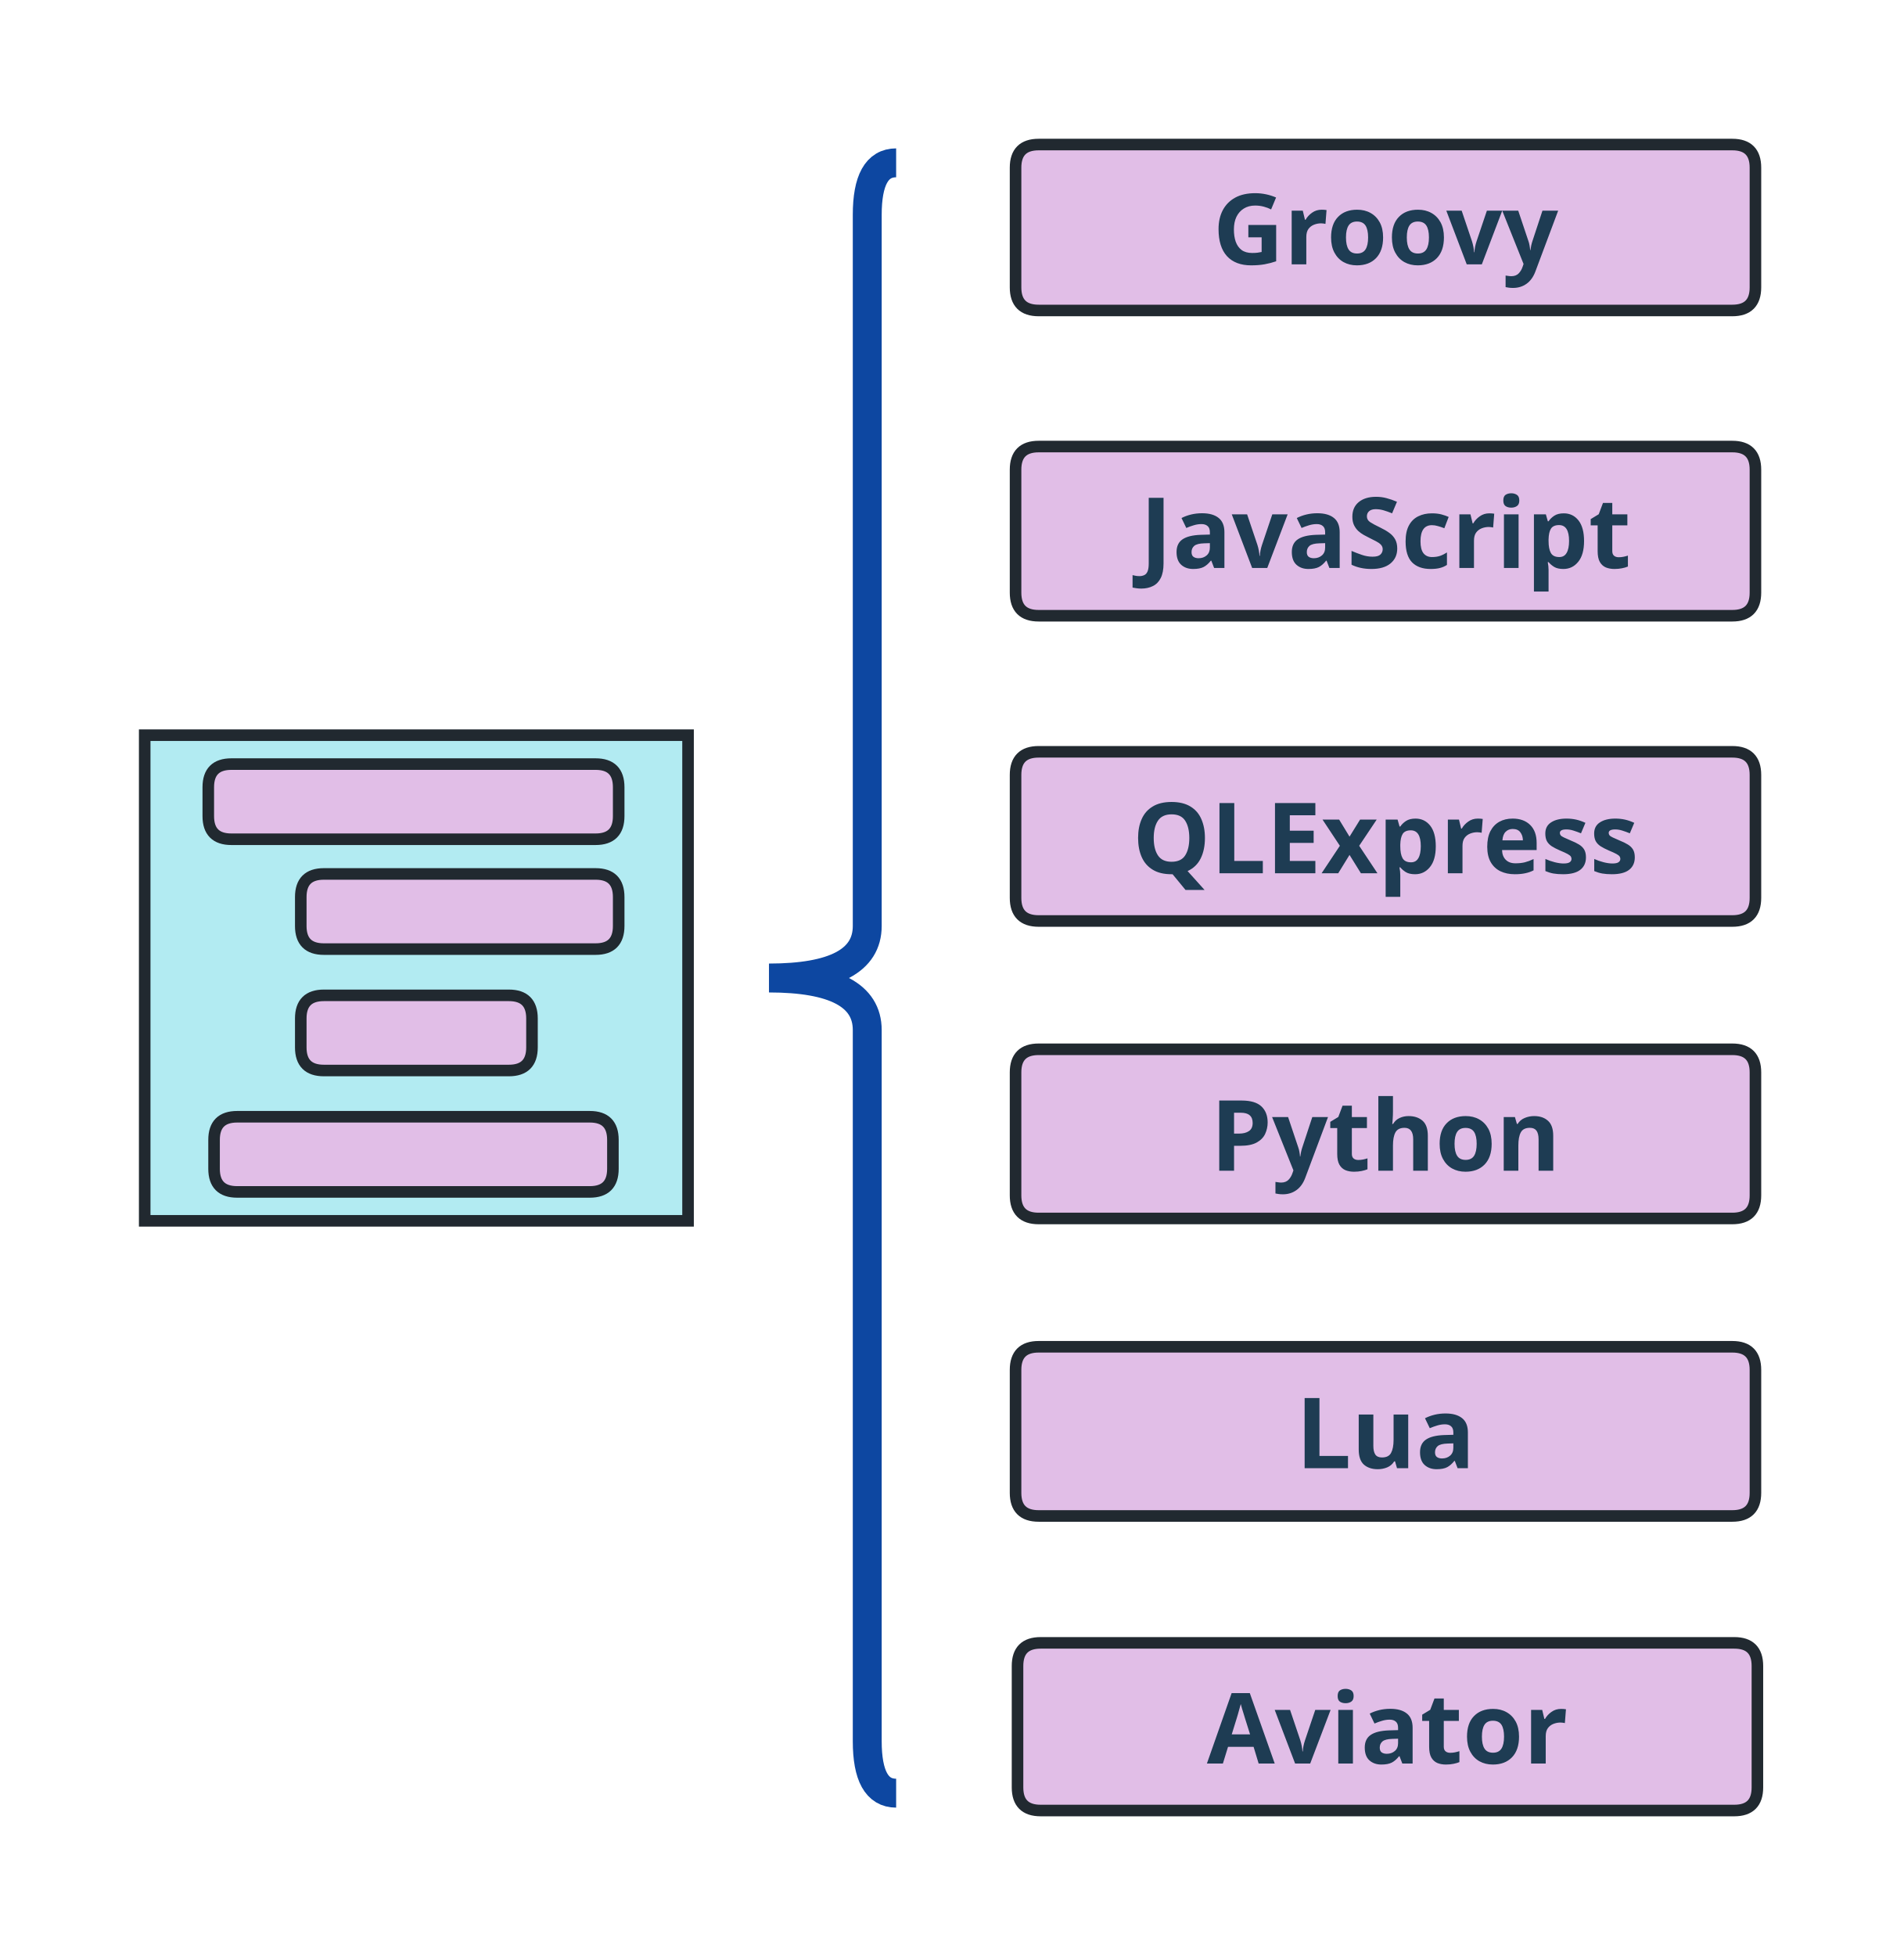
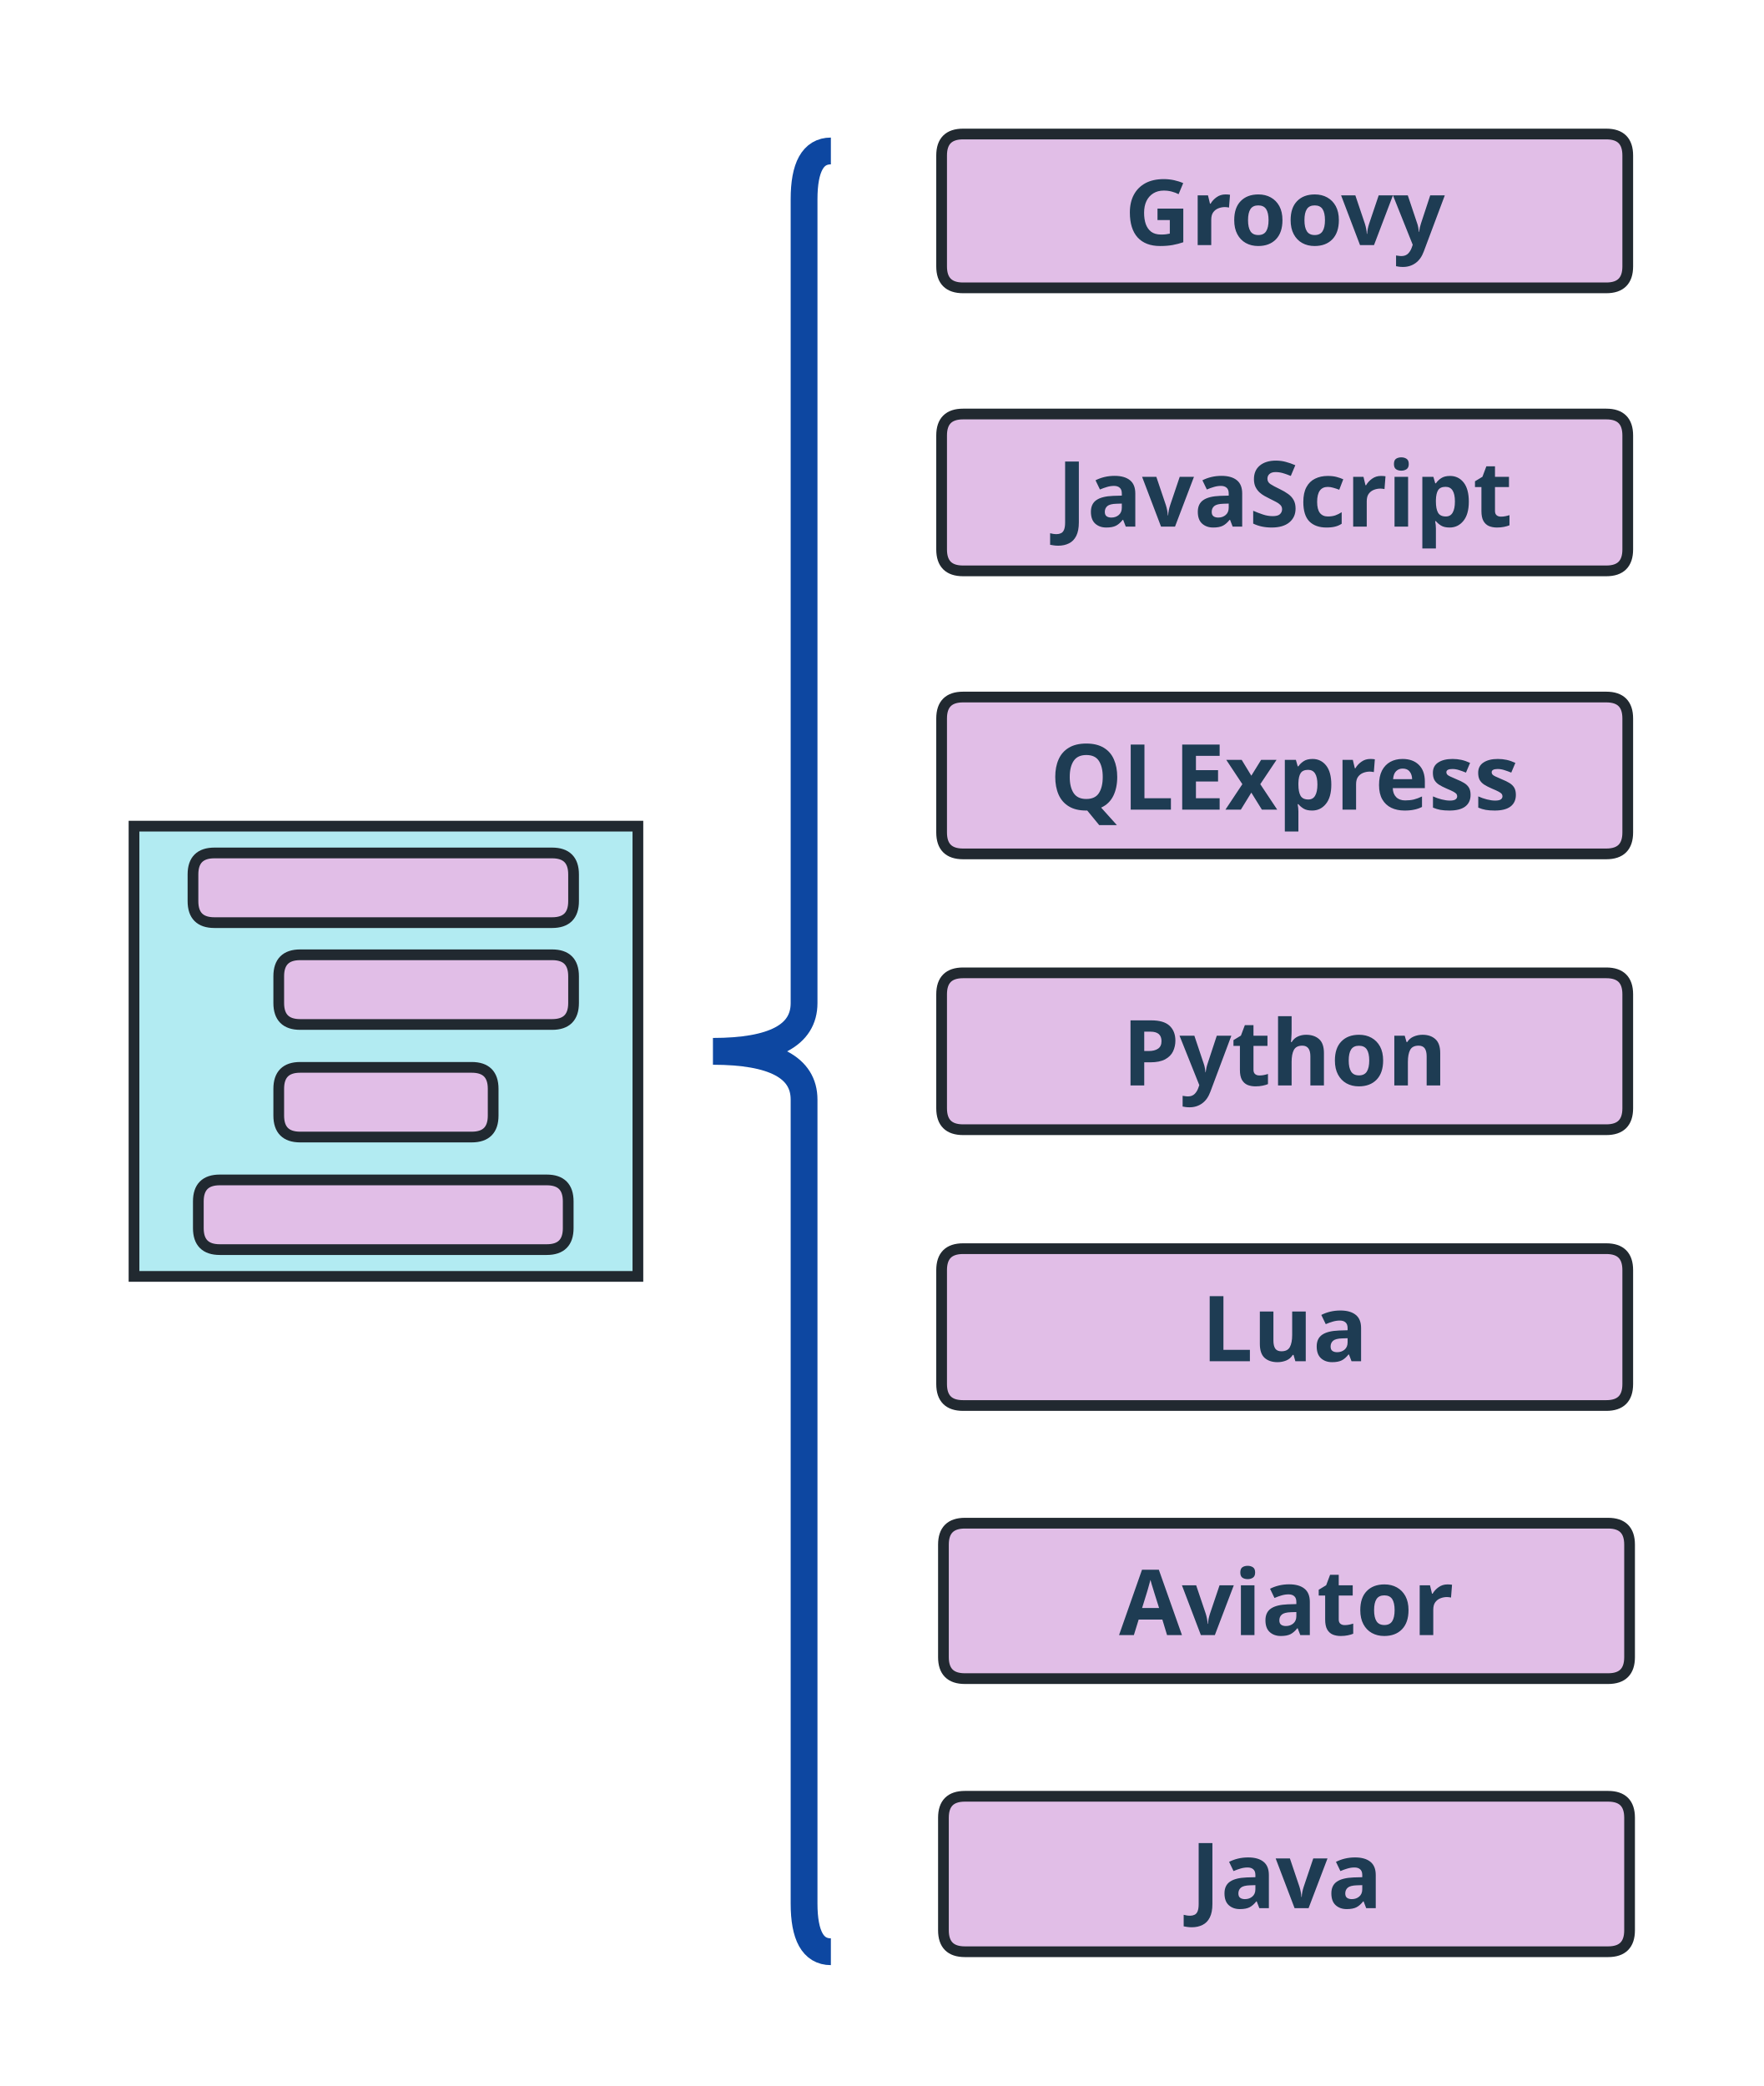
- <svg xmlns="http://www.w3.org/2000/svg" id="SvgjsSvg1069" width="329.362" height="338.327" version="1.1">
-   <defs id="SvgjsDefs1070" />
-   <g id="SvgjsG1071" transform="translate(25.03385,127.1641)">
-     <path id="SvgjsPath1072" d="M 0 0L 94 0L 94 84L 0 84Z" stroke="rgba(33,41,48,1)" stroke-width="2" fill-opacity="1" fill="#b2ebf2" />
-     <g id="SvgjsG1073">
-       <text id="SvgjsText1074" font-family="微软雅黑" text-anchor="middle" font-size="13px" width="74px" fill="#323232" font-weight="400" align="middle" lineHeight="125%" anchor="middle" family="微软雅黑" size="13px" weight="400" font-style="" opacity="1" y="31.375" transform="rotate(0)" />
+ <svg xmlns="http://www.w3.org/2000/svg" id="SvgjsSvg1006" width="329" height="389.164" version="1.1">
+   <defs id="SvgjsDefs1007">
+     <pattern patternUnits="userSpaceOnUse" id="pattern_mark_0" width="300" height="300">
+       <text x="150" y="100" fill="rgba(229,229,229,0.8)" font-size="18" transform="rotate(-45, 150, 150)" style="dominant-baseline: middle; text-anchor: middle;" />
+     </pattern>
+     <pattern patternUnits="userSpaceOnUse" id="pattern_mark_1" width="300" height="300">
+       <text x="150" y="200" fill="rgba(229,229,229,0.8)" font-size="18" transform="rotate(-45, 150, 150)" style="dominant-baseline: middle; text-anchor: middle;" />
+     </pattern>
+   </defs>
+   <rect id="svgbackgroundid" width="329" height="389.164" fill="transparent" />
+   <rect id="SvgjsRect1009" width="329" height="389.164" fill="url(#pattern_mark_0)" />
+   <rect id="SvgjsRect1010" width="329" height="389.164" fill="url(#pattern_mark_1)" />
+   <g id="SvgjsG1011" transform="translate(25,154.1267)">
+     <path id="SvgjsPath1012" d="M 0 0L 94 0L 94 84L 0 84Z" stroke="rgba(33,41,48,1)" stroke-width="2" fill-opacity="1" fill="#b2ebf2" />
+     <g id="SvgjsG1013">
+       <text id="SvgjsText1014" font-family="微软雅黑" text-anchor="middle" font-size="13px" width="74px" fill="#323232" font-weight="400" align="middle" lineHeight="125%" anchor="middle" family="微软雅黑" size="13px" weight="400" font-style="" opacity="1" y="31.375" transform="rotate(0)" />
    </g>
  </g>
-   <g id="SvgjsG1075" transform="translate(36.03385,132.1641)">
-     <path id="SvgjsPath1076" d="M 0 4Q 0 0 4 0L 67 0Q 71 0 71 4L 71 9Q 71 13 67 13L 4 13Q 0 13 0 9Z" stroke="rgba(33,41,48,1)" stroke-width="2" fill-opacity="1" fill="#e1bee7" />
-     <g id="SvgjsG1077">
-       <text id="SvgjsText1078" font-family="微软雅黑" text-anchor="middle" font-size="13px" width="51px" fill="#323232" font-weight="400" align="middle" lineHeight="125%" anchor="middle" family="微软雅黑" size="13px" weight="400" font-style="" opacity="1" y="-4.125" transform="rotate(0)" />
+   <g id="SvgjsG1015" transform="translate(36,159.1267)">
+     <path id="SvgjsPath1016" d="M 0 4Q 0 0 4 0L 67 0Q 71 0 71 4L 71 9Q 71 13 67 13L 4 13Q 0 13 0 9Z" stroke="rgba(33,41,48,1)" stroke-width="2" fill-opacity="1" fill="#e1bee7" />
+     <g id="SvgjsG1017">
+       <text id="SvgjsText1018" font-family="微软雅黑" text-anchor="middle" font-size="13px" width="51px" fill="#323232" font-weight="400" align="middle" lineHeight="125%" anchor="middle" family="微软雅黑" size="13px" weight="400" font-style="" opacity="1" y="-4.125" transform="rotate(0)" />
    </g>
  </g>
-   <g id="SvgjsG1079" transform="translate(52.03385,151.1641)">
-     <path id="SvgjsPath1080" d="M 0 4Q 0 0 4 0L 51 0Q 55 0 55 4L 55 9Q 55 13 51 13L 4 13Q 0 13 0 9Z" stroke="rgba(33,41,48,1)" stroke-width="2" fill-opacity="1" fill="#e1bee7" />
-     <g id="SvgjsG1081">
-       <text id="SvgjsText1082" font-family="微软雅黑" text-anchor="middle" font-size="13px" width="35px" fill="#323232" font-weight="400" align="middle" lineHeight="125%" anchor="middle" family="微软雅黑" size="13px" weight="400" font-style="" opacity="1" y="-4.125" transform="rotate(0)" />
+   <g id="SvgjsG1019" transform="translate(52,178.1267)">
+     <path id="SvgjsPath1020" d="M 0 4Q 0 0 4 0L 51 0Q 55 0 55 4L 55 9Q 55 13 51 13L 4 13Q 0 13 0 9Z" stroke="rgba(33,41,48,1)" stroke-width="2" fill-opacity="1" fill="#e1bee7" />
+     <g id="SvgjsG1021">
+       <text id="SvgjsText1022" font-family="微软雅黑" text-anchor="middle" font-size="13px" width="35px" fill="#323232" font-weight="400" align="middle" lineHeight="125%" anchor="middle" family="微软雅黑" size="13px" weight="400" font-style="" opacity="1" y="-4.125" transform="rotate(0)" />
    </g>
  </g>
-   <g id="SvgjsG1083" transform="translate(52.03385,172.1641)">
-     <path id="SvgjsPath1084" d="M 0 4Q 0 0 4 0L 36 0Q 40 0 40 4L 40 9Q 40 13 36 13L 4 13Q 0 13 0 9Z" stroke="rgba(33,41,48,1)" stroke-width="2" fill-opacity="1" fill="#e1bee7" />
-     <g id="SvgjsG1085">
-       <text id="SvgjsText1086" font-family="微软雅黑" text-anchor="middle" font-size="13px" width="20px" fill="#323232" font-weight="400" align="middle" lineHeight="125%" anchor="middle" family="微软雅黑" size="13px" weight="400" font-style="" opacity="1" y="-4.125" transform="rotate(0)" />
+   <g id="SvgjsG1023" transform="translate(52,199.1267)">
+     <path id="SvgjsPath1024" d="M 0 4Q 0 0 4 0L 36 0Q 40 0 40 4L 40 9Q 40 13 36 13L 4 13Q 0 13 0 9Z" stroke="rgba(33,41,48,1)" stroke-width="2" fill-opacity="1" fill="#e1bee7" />
+     <g id="SvgjsG1025">
+       <text id="SvgjsText1026" font-family="微软雅黑" text-anchor="middle" font-size="13px" width="20px" fill="#323232" font-weight="400" align="middle" lineHeight="125%" anchor="middle" family="微软雅黑" size="13px" weight="400" font-style="" opacity="1" y="-4.125" transform="rotate(0)" />
    </g>
  </g>
-   <g id="SvgjsG1087" transform="translate(37.03385,193.1641)">
-     <path id="SvgjsPath1088" d="M 0 4Q 0 0 4 0L 65 0Q 69 0 69 4L 69 9Q 69 13 65 13L 4 13Q 0 13 0 9Z" stroke="rgba(33,41,48,1)" stroke-width="2" fill-opacity="1" fill="#e1bee7" />
-     <g id="SvgjsG1089">
-       <text id="SvgjsText1090" font-family="微软雅黑" text-anchor="middle" font-size="13px" width="49px" fill="#323232" font-weight="400" align="middle" lineHeight="125%" anchor="middle" family="微软雅黑" size="13px" weight="400" font-style="" opacity="1" y="-4.125" transform="rotate(0)" />
+   <g id="SvgjsG1027" transform="translate(37,220.1267)">
+     <path id="SvgjsPath1028" d="M 0 4Q 0 0 4 0L 65 0Q 69 0 69 4L 69 9Q 69 13 65 13L 4 13Q 0 13 0 9Z" stroke="rgba(33,41,48,1)" stroke-width="2" fill-opacity="1" fill="#e1bee7" />
+     <g id="SvgjsG1029">
+       <text id="SvgjsText1030" font-family="微软雅黑" text-anchor="middle" font-size="13px" width="49px" fill="#323232" font-weight="400" align="middle" lineHeight="125%" anchor="middle" family="微软雅黑" size="13px" weight="400" font-style="" opacity="1" y="-4.125" transform="rotate(0)" />
    </g>
  </g>
-   <g id="SvgjsG1091" transform="translate(105.0339,28.16406)">
-     <path id="SvgjsPath1092" d="M 50 0Q 45 0 45 9L 45 132Q 45 141 28 141Q 45 141 45 150L 45 273Q 45 282 50 282" stroke="rgba(13,71,161,1)" stroke-width="5" fill="none" />
-     <path id="SvgjsPath1093" d="M 0 0L 50 0L 50 282L 0 282Z" stroke="none" fill="none" />
-     <g id="SvgjsG1094">
-       <text id="SvgjsText1095" font-family="微软雅黑" text-anchor="end" font-size="13px" width="23px" fill="#323232" font-weight="400" align="middle" lineHeight="125%" anchor="end" family="微软雅黑" size="13px" weight="400" font-style="" opacity="1" y="130.375" transform="rotate(0)" />
+   <g id="SvgjsG1031" transform="translate(105,28.16406)">
+     <path id="SvgjsPath1032" d="M 50 0Q 45 0 45 9L 45 158.975Q 45 167.975 28 167.975Q 45 167.975 45 176.975L 45 326.95Q 45 335.95 50 335.95" stroke="rgba(13,71,161,1)" stroke-width="5" fill="none" />
+     <path id="SvgjsPath1033" d="M 0 0L 50 0L 50 335.95L 0 335.95Z" stroke="none" fill="none" />
+     <g id="SvgjsG1034">
+       <text id="SvgjsText1035" font-family="微软雅黑" text-anchor="end" font-size="13px" width="23px" fill="#323232" font-weight="400" align="middle" lineHeight="125%" anchor="end" family="微软雅黑" size="13px" weight="400" font-style="" opacity="1" y="157.35" transform="rotate(0)" />
    </g>
  </g>
-   <g id="SvgjsG1096" transform="translate(175.6932,25.00278)">
-     <path id="SvgjsPath1097" d="M 0 4Q 0 0 4 0L 124 0Q 128 0 128 4L 128 24.7Q 128 28.7 124 28.7L 4 28.7Q 0 28.7 0 24.7Z" stroke="rgba(33,41,48,1)" stroke-width="2" fill-opacity="1" fill="#e1bee7" />
-     <g id="SvgjsG1098">
-       <text id="SvgjsText1099" font-family="微软雅黑" text-anchor="middle" font-size="17px" width="108px" fill="#1e3c53" font-weight="700" align="middle" lineHeight="125%" anchor="middle" family="微软雅黑" size="17px" weight="700" font-style="" opacity="1" y="-0.275" transform="rotate(0)">
-         <tspan id="SvgjsTspan1100" dy="21" x="64">
-           <tspan id="SvgjsTspan1101" style="text-decoration:;">Groovy</tspan>
+   <g id="SvgjsG1036" transform="translate(175.6594,25.00278)">
+     <path id="SvgjsPath1037" d="M 0 4Q 0 0 4 0L 124 0Q 128 0 128 4L 128 24.7Q 128 28.7 124 28.7L 4 28.7Q 0 28.7 0 24.7Z" stroke="rgba(33,41,48,1)" stroke-width="2" fill-opacity="1" fill="#e1bee7" />
+     <g id="SvgjsG1038">
+       <text id="SvgjsText1039" font-family="微软雅黑" text-anchor="middle" font-size="17px" width="108px" fill="#1e3c53" font-weight="700" align="middle" lineHeight="125%" anchor="middle" family="微软雅黑" size="17px" weight="700" font-style="" opacity="1" y="-0.275" transform="rotate(0)">
+         <tspan id="SvgjsTspan1040" dy="21" x="64">
+           <tspan id="SvgjsTspan1041" style="text-decoration:;">Groovy</tspan>
        </tspan>
      </text>
    </g>
  </g>
-   <g id="SvgjsG1102" transform="translate(175.6932,77.23981)">
-     <path id="SvgjsPath1103" d="M 0 4Q 0 0 4 0L 124 0Q 128 0 128 4L 128 25.263Q 128 29.263 124 29.263L 4 29.263Q 0 29.263 0 25.263Z" stroke="rgba(33,41,48,1)" stroke-width="2" fill-opacity="1" fill="#e1bee7" />
-     <g id="SvgjsG1104">
-       <text id="SvgjsText1105" font-family="微软雅黑" text-anchor="middle" font-size="17px" width="108px" fill="#1e3c53" font-weight="700" align="middle" lineHeight="125%" anchor="middle" family="微软雅黑" size="17px" weight="700" font-style="" opacity="1" y="0.006" transform="rotate(0)">
-         <tspan id="SvgjsTspan1106" dy="21" x="64">
-           <tspan id="SvgjsTspan1107" style="text-decoration:;">JavaScript</tspan>
+   <g id="SvgjsG1042" transform="translate(175.6594,77.23981)">
+     <path id="SvgjsPath1043" d="M 0 4Q 0 0 4 0L 124 0Q 128 0 128 4L 128 25.263Q 128 29.263 124 29.263L 4 29.263Q 0 29.263 0 25.263Z" stroke="rgba(33,41,48,1)" stroke-width="2" fill-opacity="1" fill="#e1bee7" />
+     <g id="SvgjsG1044">
+       <text id="SvgjsText1045" font-family="微软雅黑" text-anchor="middle" font-size="17px" width="108px" fill="#1e3c53" font-weight="700" align="middle" lineHeight="125%" anchor="middle" family="微软雅黑" size="17px" weight="700" font-style="" opacity="1" y="0.006" transform="rotate(0)">
+         <tspan id="SvgjsTspan1046" dy="21" x="64">
+           <tspan id="SvgjsTspan1047" style="text-decoration:;">JavaScript</tspan>
        </tspan>
      </text>
    </g>
  </g>
-   <g id="SvgjsG1108" transform="translate(175.6932,130.0396)">
-     <path id="SvgjsPath1109" d="M 0 4Q 0 0 4 0L 124 0Q 128 0 128 4L 128 25.263Q 128 29.263 124 29.263L 4 29.263Q 0 29.263 0 25.263Z" stroke="rgba(33,41,48,1)" stroke-width="2" fill-opacity="1" fill="#e1bee7" />
-     <g id="SvgjsG1110">
-       <text id="SvgjsText1111" font-family="微软雅黑" text-anchor="middle" font-size="17px" width="108px" fill="#1e3c53" font-weight="700" align="middle" lineHeight="125%" anchor="middle" family="微软雅黑" size="17px" weight="700" font-style="" opacity="1" y="0.006" transform="rotate(0)">
-         <tspan id="SvgjsTspan1112" dy="21" x="64">
-           <tspan id="SvgjsTspan1113" style="text-decoration:;">QLExpress</tspan>
+   <g id="SvgjsG1048" transform="translate(175.6594,130.0396)">
+     <path id="SvgjsPath1049" d="M 0 4Q 0 0 4 0L 124 0Q 128 0 128 4L 128 25.263Q 128 29.263 124 29.263L 4 29.263Q 0 29.263 0 25.263Z" stroke="rgba(33,41,48,1)" stroke-width="2" fill-opacity="1" fill="#e1bee7" />
+     <g id="SvgjsG1050">
+       <text id="SvgjsText1051" font-family="微软雅黑" text-anchor="middle" font-size="17px" width="108px" fill="#1e3c53" font-weight="700" align="middle" lineHeight="125%" anchor="middle" family="微软雅黑" size="17px" weight="700" font-style="" opacity="1" y="0.006" transform="rotate(0)">
+         <tspan id="SvgjsTspan1052" dy="21" x="64">
+           <tspan id="SvgjsTspan1053" style="text-decoration:;">QLExpress</tspan>
        </tspan>
      </text>
    </g>
  </g>
-   <g id="SvgjsG1114" transform="translate(175.6932,181.4952)">
-     <path id="SvgjsPath1115" d="M 0 4Q 0 0 4 0L 124 0Q 128 0 128 4L 128 25.263Q 128 29.263 124 29.263L 4 29.263Q 0 29.263 0 25.263Z" stroke="rgba(33,41,48,1)" stroke-width="2" fill-opacity="1" fill="#e1bee7" />
-     <g id="SvgjsG1116">
-       <text id="SvgjsText1117" font-family="微软雅黑" text-anchor="middle" font-size="17px" width="108px" fill="#1e3c53" font-weight="700" align="middle" lineHeight="125%" anchor="middle" family="微软雅黑" size="17px" weight="700" font-style="" opacity="1" y="0.006" transform="rotate(0)">
-         <tspan id="SvgjsTspan1118" dy="21" x="64">
-           <tspan id="SvgjsTspan1119" style="text-decoration:;">Python</tspan>
+   <g id="SvgjsG1054" transform="translate(175.6594,181.4952)">
+     <path id="SvgjsPath1055" d="M 0 4Q 0 0 4 0L 124 0Q 128 0 128 4L 128 25.263Q 128 29.263 124 29.263L 4 29.263Q 0 29.263 0 25.263Z" stroke="rgba(33,41,48,1)" stroke-width="2" fill-opacity="1" fill="#e1bee7" />
+     <g id="SvgjsG1056">
+       <text id="SvgjsText1057" font-family="微软雅黑" text-anchor="middle" font-size="17px" width="108px" fill="#1e3c53" font-weight="700" align="middle" lineHeight="125%" anchor="middle" family="微软雅黑" size="17px" weight="700" font-style="" opacity="1" y="0.006" transform="rotate(0)">
+         <tspan id="SvgjsTspan1058" dy="21" x="64">
+           <tspan id="SvgjsTspan1059" style="text-decoration:;">Python</tspan>
        </tspan>
      </text>
    </g>
  </g>
-   <g id="SvgjsG1120" transform="translate(175.6932,232.9509)">
-     <path id="SvgjsPath1121" d="M 0 4Q 0 0 4 0L 124 0Q 128 0 128 4L 128 25.263Q 128 29.263 124 29.263L 4 29.263Q 0 29.263 0 25.263Z" stroke="rgba(33,41,48,1)" stroke-width="2" fill-opacity="1" fill="#e1bee7" />
-     <g id="SvgjsG1122">
-       <text id="SvgjsText1123" font-family="微软雅黑" text-anchor="middle" font-size="17px" width="108px" fill="#1e3c53" font-weight="700" align="middle" lineHeight="125%" anchor="middle" family="微软雅黑" size="17px" weight="700" font-style="" opacity="1" y="0.006" transform="rotate(0)">
-         <tspan id="SvgjsTspan1124" dy="21" x="64">
-           <tspan id="SvgjsTspan1125" style="text-decoration:;">Lua</tspan>
+   <g id="SvgjsG1060" transform="translate(175.6594,232.9509)">
+     <path id="SvgjsPath1061" d="M 0 4Q 0 0 4 0L 124 0Q 128 0 128 4L 128 25.263Q 128 29.263 124 29.263L 4 29.263Q 0 29.263 0 25.263Z" stroke="rgba(33,41,48,1)" stroke-width="2" fill-opacity="1" fill="#e1bee7" />
+     <g id="SvgjsG1062">
+       <text id="SvgjsText1063" font-family="微软雅黑" text-anchor="middle" font-size="17px" width="108px" fill="#1e3c53" font-weight="700" align="middle" lineHeight="125%" anchor="middle" family="微软雅黑" size="17px" weight="700" font-style="" opacity="1" y="0.006" transform="rotate(0)">
+         <tspan id="SvgjsTspan1064" dy="21" x="64">
+           <tspan id="SvgjsTspan1065" style="text-decoration:;">Lua</tspan>
        </tspan>
      </text>
    </g>
  </g>
-   <g id="SvgjsG1126" transform="translate(176.0339,284.1641)">
-     <path id="SvgjsPath1127" d="M 0 4Q 0 0 4 0L 124 0Q 128 0 128 4L 128 25Q 128 29 124 29L 4 29Q 0 29 0 25Z" stroke="rgba(33,41,48,1)" stroke-width="2" fill-opacity="1" fill="#e1bee7" />
-     <g id="SvgjsG1128">
-       <text id="SvgjsText1129" font-family="微软雅黑" text-anchor="middle" font-size="17px" width="108px" fill="#1e3c53" font-weight="700" align="middle" lineHeight="125%" anchor="middle" family="微软雅黑" size="17px" weight="700" font-style="" opacity="1" y="-0.125" transform="rotate(0)">
-         <tspan id="SvgjsTspan1130" dy="21" x="64">
-           <tspan id="SvgjsTspan1131" style="text-decoration:;">Aviator</tspan>
+   <g id="SvgjsG1066" transform="translate(176,284.1641)">
+     <path id="SvgjsPath1067" d="M 0 4Q 0 0 4 0L 124 0Q 128 0 128 4L 128 25Q 128 29 124 29L 4 29Q 0 29 0 25Z" stroke="rgba(33,41,48,1)" stroke-width="2" fill-opacity="1" fill="#e1bee7" />
+     <g id="SvgjsG1068">
+       <text id="SvgjsText1069" font-family="微软雅黑" text-anchor="middle" font-size="17px" width="108px" fill="#1e3c53" font-weight="700" align="middle" lineHeight="125%" anchor="middle" family="微软雅黑" size="17px" weight="700" font-style="" opacity="1" y="-0.125" transform="rotate(0)">
+         <tspan id="SvgjsTspan1070" dy="21" x="64">
+           <tspan id="SvgjsTspan1071" style="text-decoration:;">Aviator</tspan>
+         </tspan>
+       </text>
+     </g>
+   </g>
+   <g id="SvgjsG1072" transform="translate(176,335.1143)">
+     <path id="SvgjsPath1073" d="M 0 4Q 0 0 4 0L 124 0Q 128 0 128 4L 128 25Q 128 29 124 29L 4 29Q 0 29 0 25Z" stroke="rgba(33,41,48,1)" stroke-width="2" fill-opacity="1" fill="#e1bee7" />
+     <g id="SvgjsG1074">
+       <text id="SvgjsText1075" font-family="微软雅黑" text-anchor="middle" font-size="17px" width="108px" fill="#1e3c53" font-weight="700" align="middle" lineHeight="125%" anchor="middle" family="微软雅黑" size="17px" weight="700" font-style="" opacity="1" y="-0.125" transform="rotate(0)">
+         <tspan id="SvgjsTspan1076" dy="21" x="64">
+           <tspan id="SvgjsTspan1077" style="text-decoration:;">Java</tspan>
        </tspan>
      </text>
    </g>
  </g>
</svg>
